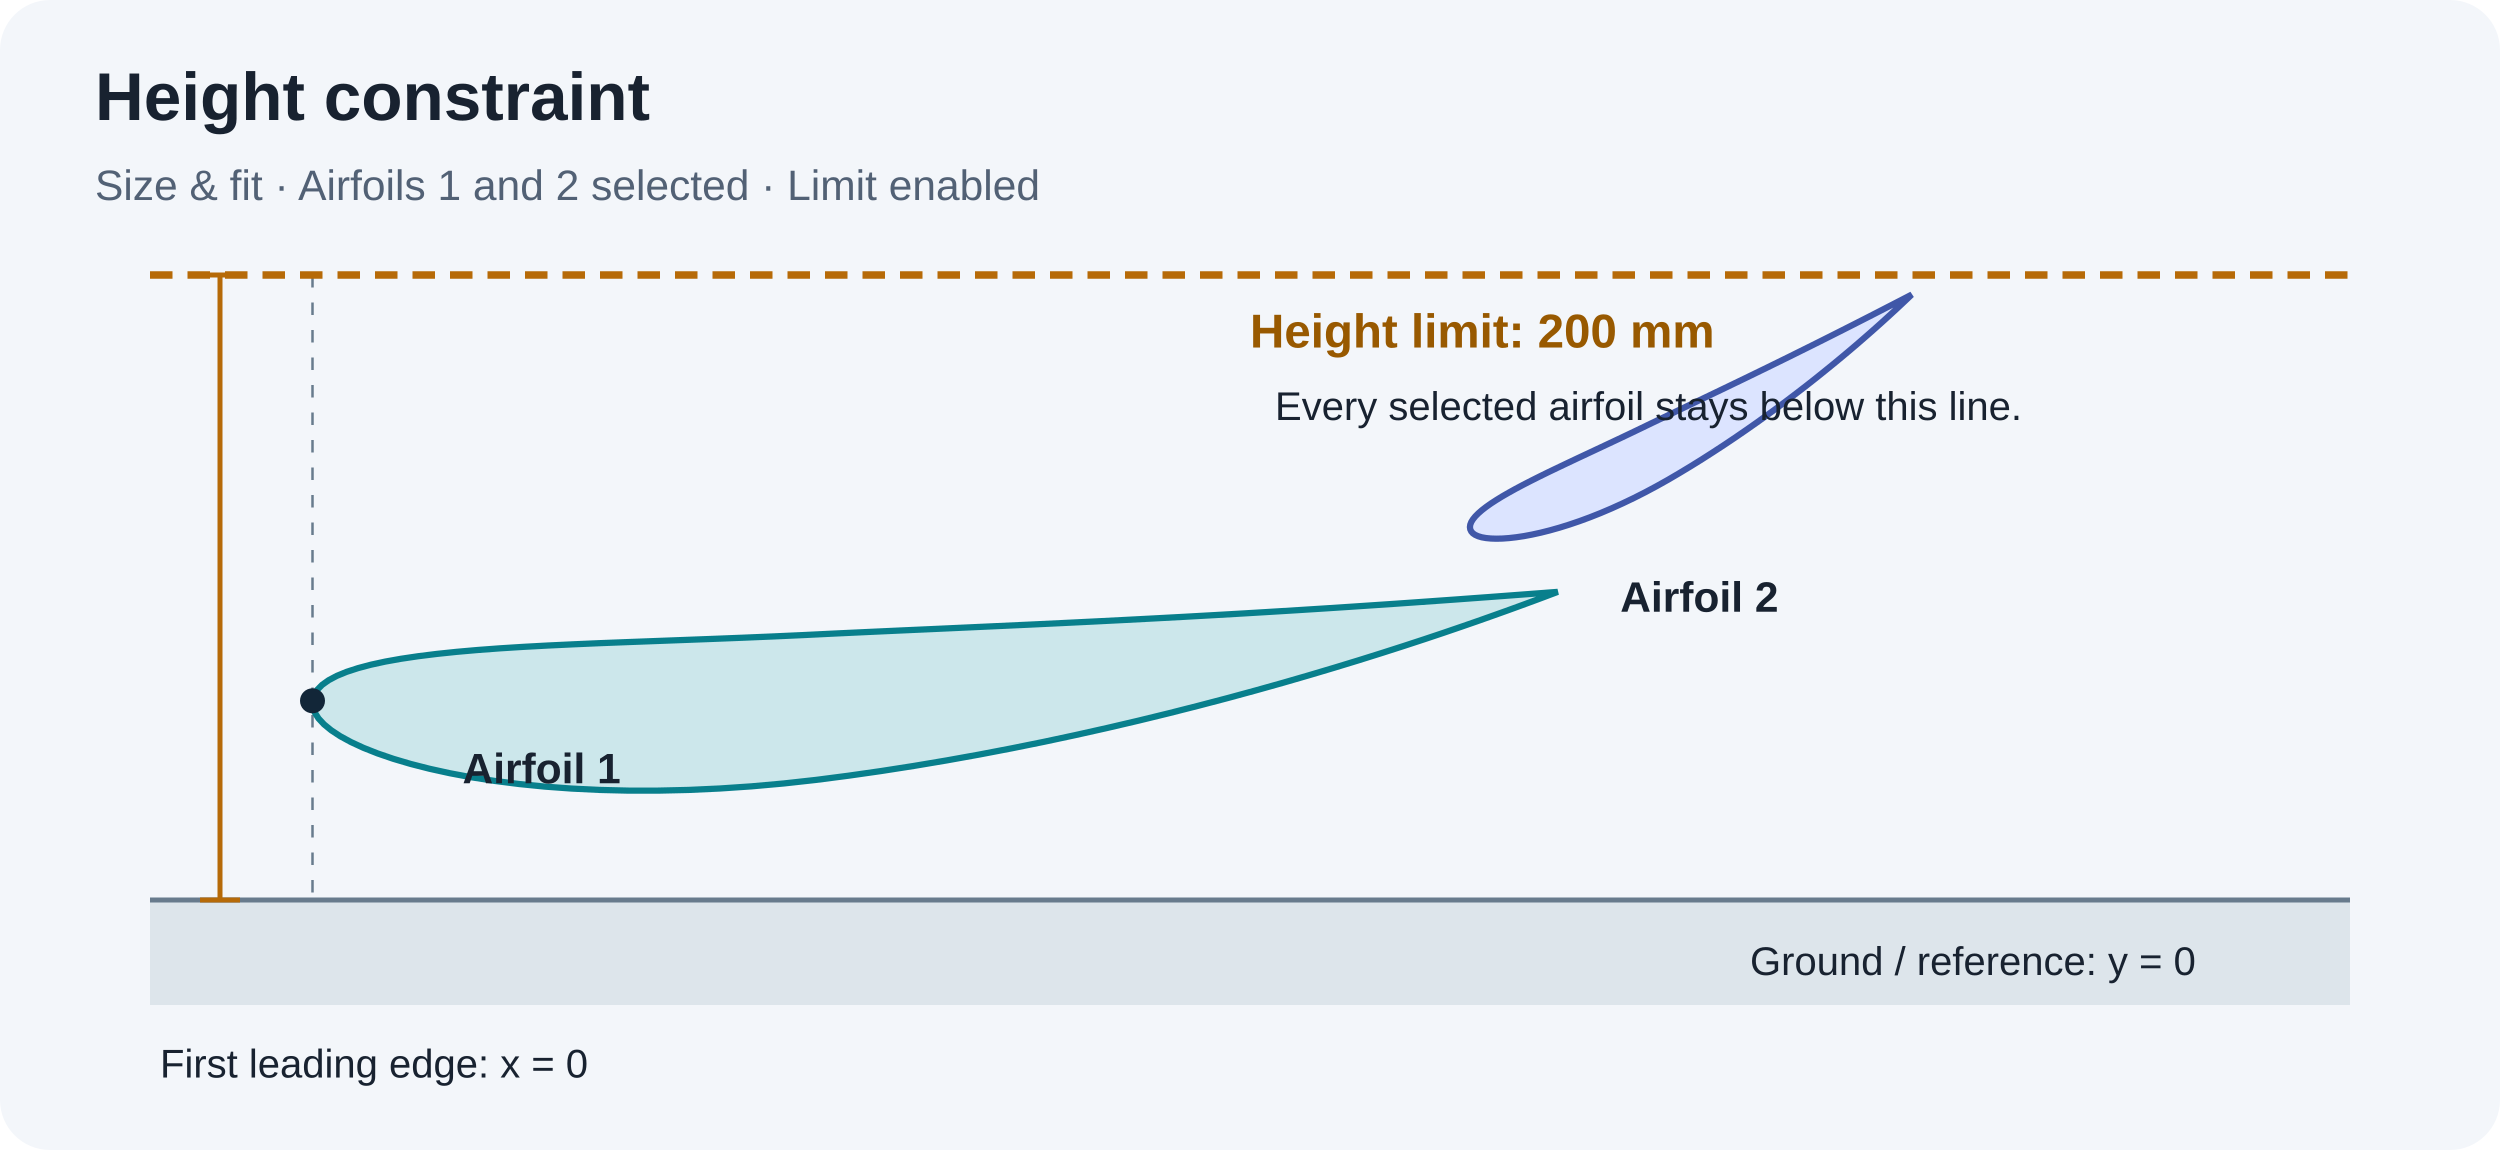
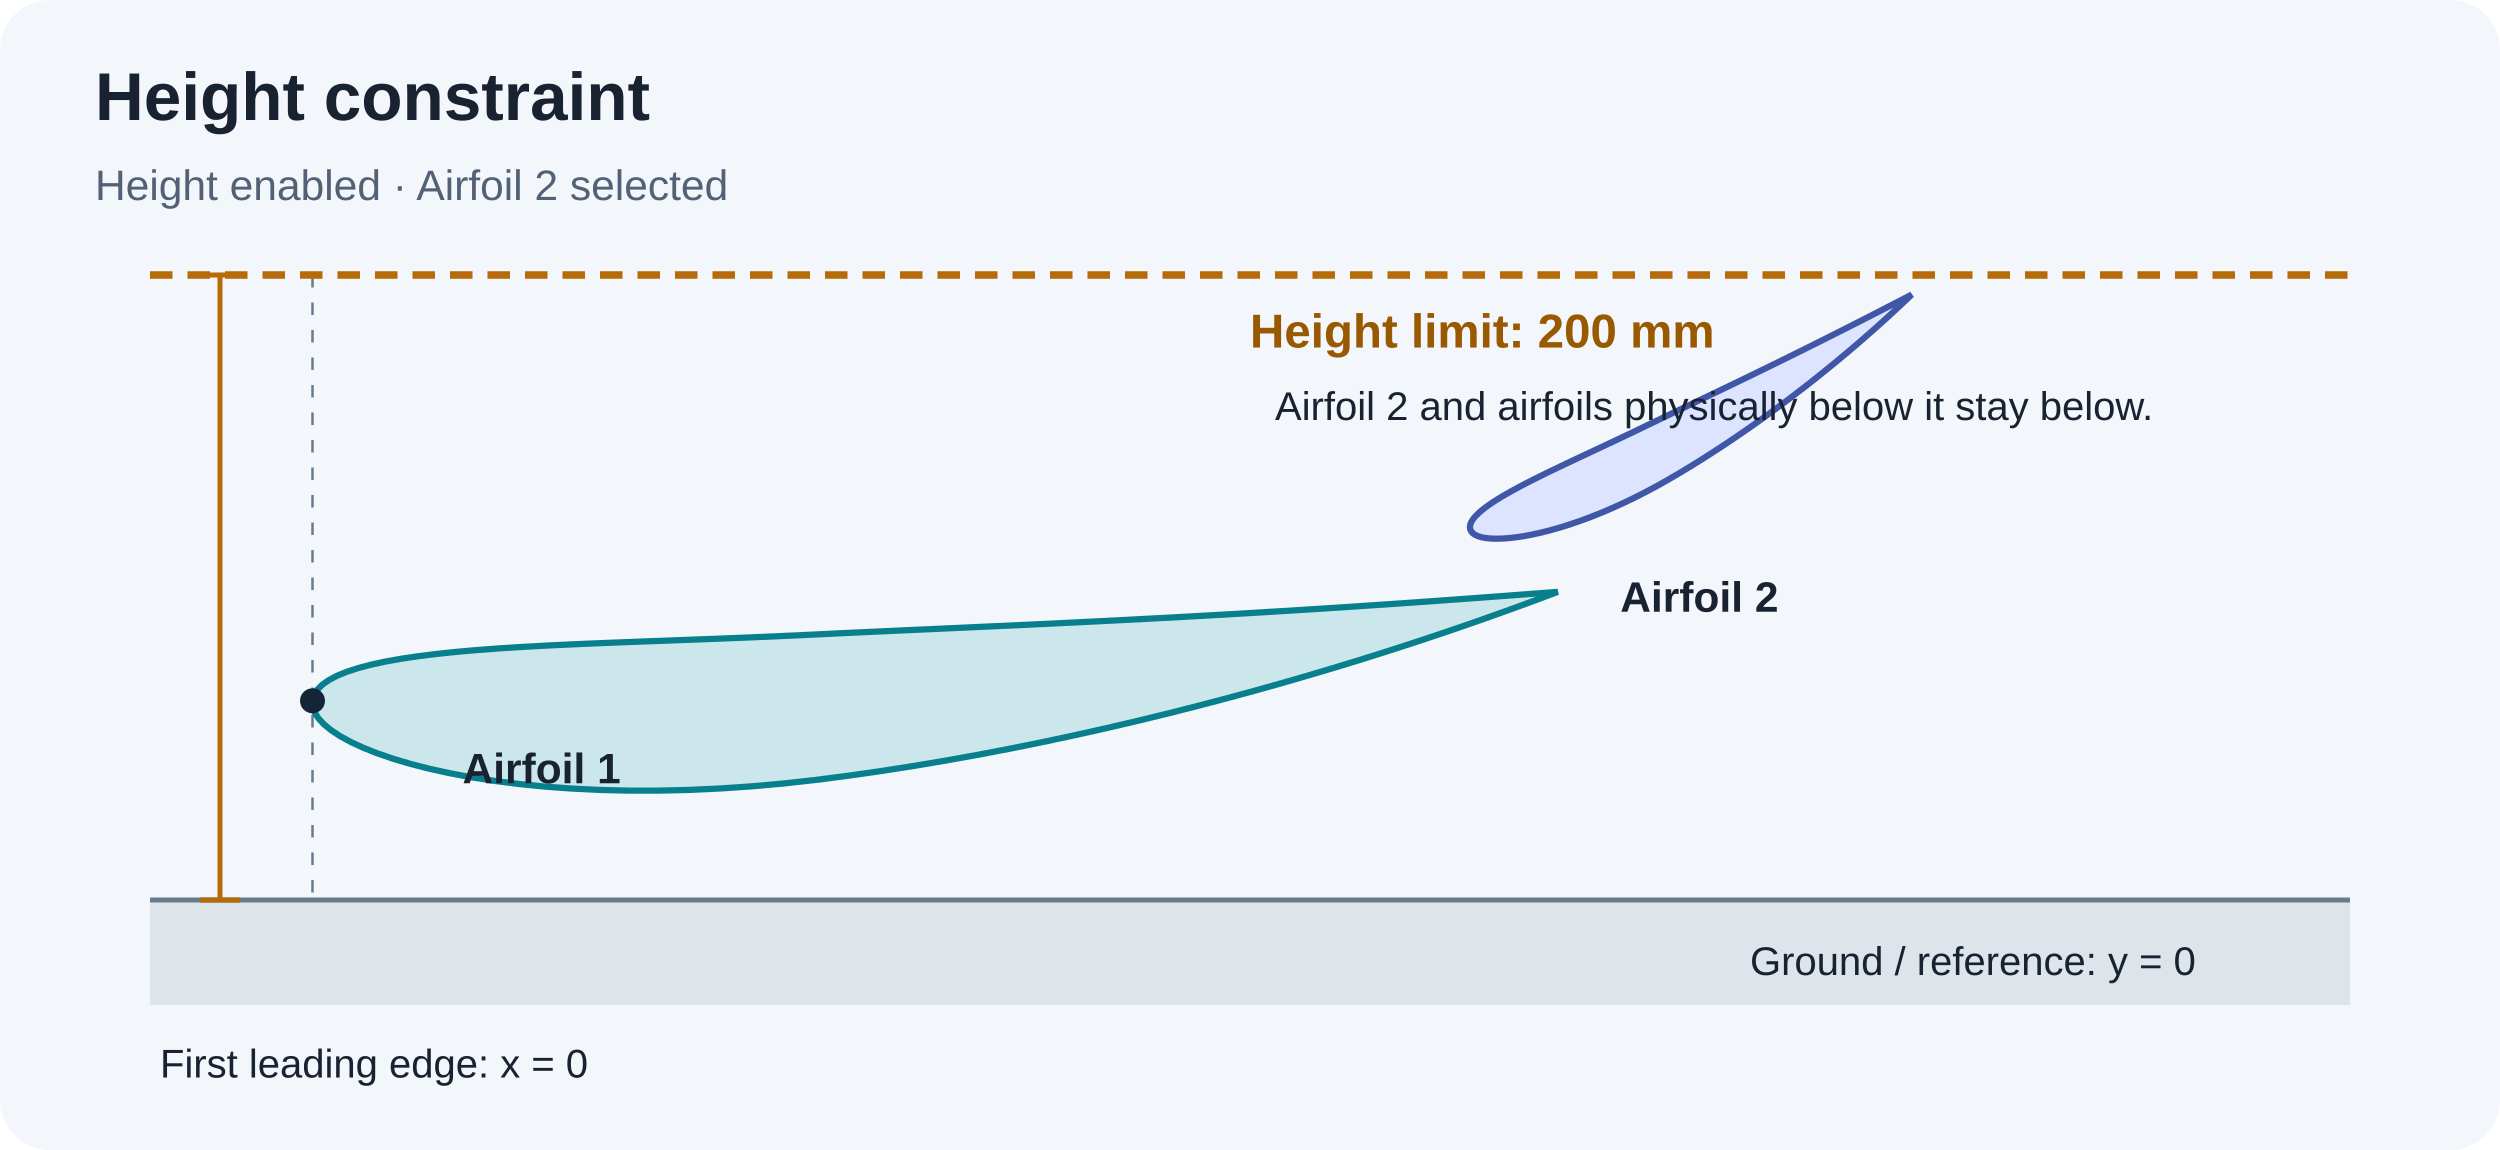
<svg xmlns="http://www.w3.org/2000/svg" width="1000" height="460" viewBox="0 0 1000 460">
  <rect width="1000" height="460" rx="20" fill="#f3f6fa" />
  <g font-family="Segoe UI, Arial, sans-serif" fill="#182230">
    <text x="38" y="48" font-size="27" font-weight="700">Height constraint</text>
-     <text x="38" y="80" font-size="17" fill="#526175">Size &amp; fit · Airfoils 1 and 2 selected · Limit enabled</text>
+     <text x="38" y="80" font-size="17" fill="#526175">Height enabled · Airfoil 2 selected</text>
    <rect x="60" y="360" width="880" height="42" fill="#dde5eb" />
    <path d="M60 360H940" stroke="#687b8d" stroke-width="2" />
    <text x="700" y="390" font-size="16">Ground / reference: y = 0</text>
    <path d="M125 110V360" stroke="#687b8d" stroke-dasharray="5 6" />
    <polygon points="623.10,236.74 622.75,236.77 621.71,236.85 619.97,236.98 617.55,237.17 614.45,237.40 610.67,237.69 606.24,238.02 601.17,238.40 595.47,238.83 589.15,239.29 582.24,239.80 574.75,240.33 566.72,240.90 558.15,241.50 549.09,242.11 539.54,242.75 529.55,243.40 519.13,244.06 508.33,244.72 497.16,245.39 485.67,246.05 473.87,246.71 461.81,247.36 449.52,248.00 437.04,248.63 424.39,249.25 411.61,249.86 398.74,250.45 385.81,251.04 372.86,251.63 359.91,252.21 347.02,252.80 334.20,253.40 321.53,254.02 309.19,254.58 297.01,255.09 285.04,255.56 273.31,256.00 261.84,256.43 250.65,256.85 239.79,257.27 229.27,257.73 219.11,258.21 209.36,258.74 200.02,259.33 191.12,259.99 182.70,260.73 174.77,261.56 167.35,262.48 160.46,263.50 154.13,264.63 148.38,265.88 143.22,267.25 138.67,268.73 134.75,270.34 131.47,272.08 128.84,273.95 126.88,275.94 125.60,278.07 125.00,280.32 125.09,282.65 125.89,285.00 127.40,287.37 129.61,289.75 132.52,292.13 136.12,294.50 140.42,296.84 145.40,299.14 151.04,301.37 157.34,303.53 164.28,305.58 171.83,307.51 179.98,309.30 188.69,310.93 197.96,312.38 207.74,313.62 218.00,314.65 228.72,315.43 239.87,315.97 251.39,316.25 263.26,316.25 275.45,315.97 287.90,315.40 300.59,314.54 313.46,313.39 326.49,311.95 339.46,310.27 352.48,308.41 365.55,306.37 378.63,304.17 391.69,301.82 404.69,299.33 417.59,296.72 430.35,293.99 442.95,291.17 455.35,288.27 467.52,285.30 479.41,282.28 491.01,279.24 502.28,276.17 513.20,273.11 523.72,270.06 533.83,267.05 543.50,264.10 552.71,261.21 561.44,258.41 569.65,255.72 577.34,253.15 584.47,250.71 591.05,248.43 597.04,246.31 602.45,244.38 607.24,242.64 611.42,241.11 614.97,239.80 617.89,238.71 620.16,237.85 621.79,237.24 622.77,236.87 623.10,236.74" fill="#cce7eb" stroke="#087f8c" stroke-width="2.5" />
    <text x="185.0" y="313.3" font-size="17" font-weight="600">Airfoil 1</text>
    <polygon points="764.69,117.85 764.56,117.91 764.19,118.10 763.57,118.42 762.71,118.87 761.60,119.44 760.26,120.14 758.68,120.95 756.87,121.89 754.84,122.93 752.59,124.09 750.12,125.36 747.45,126.73 744.58,128.19 741.52,129.75 738.28,131.39 734.86,133.12 731.28,134.92 727.55,136.79 723.68,138.72 719.67,140.71 715.54,142.76 711.30,144.84 706.96,146.97 702.54,149.12 698.04,151.31 693.48,153.51 688.87,155.73 684.22,157.96 679.55,160.20 674.87,162.44 670.20,164.68 665.54,166.91 660.92,169.13 656.35,171.34 651.89,173.48 647.49,175.57 643.16,177.61 638.90,179.61 634.75,181.56 630.69,183.46 626.76,185.32 622.96,187.13 619.29,188.89 615.79,190.61 612.44,192.29 609.27,193.92 606.28,195.51 603.49,197.06 600.90,198.55 598.53,200.01 596.37,201.41 594.45,202.77 592.76,204.08 591.32,205.34 590.13,206.54 589.19,207.70 588.52,208.79 588.11,209.84 587.97,210.82 588.10,211.74 588.50,212.58 589.16,213.33 590.08,213.96 591.27,214.49 592.71,214.92 594.41,215.22 596.36,215.41 598.55,215.48 600.98,215.42 603.63,215.23 606.51,214.90 609.59,214.44 612.87,213.82 616.33,213.06 619.97,212.14 623.77,211.07 627.71,209.84 631.78,208.46 635.96,206.92 640.25,205.22 644.62,203.36 649.06,201.35 653.56,199.20 658.10,196.90 662.66,194.46 667.23,191.90 671.74,189.25 676.25,186.53 680.74,183.74 685.21,180.88 689.65,177.98 694.05,175.03 698.39,172.05 702.67,169.05 706.86,166.04 710.98,163.04 714.99,160.04 718.90,157.07 722.70,154.14 726.37,151.25 729.90,148.41 733.30,145.65 736.56,142.96 739.66,140.36 742.60,137.86 745.37,135.46 747.97,133.19 750.40,131.04 752.65,129.03 754.71,127.16 756.59,125.44 758.28,123.89 759.77,122.50 761.07,121.28 762.17,120.24 763.08,119.38 763.78,118.71 764.28,118.23 764.59,117.94 764.69,117.85" fill="#dce4ff" stroke="#4057a8" stroke-width="2.5" />
    <text x="648.1" y="244.7" font-size="17" font-weight="600">Airfoil 2</text>
    <circle cx="125.0" cy="280.319" r="5" fill="#122638" />
    <text x="64" y="431" font-size="16">First leading edge: x = 0</text>
    <path d="M60 110H940" stroke="#b66a08" stroke-width="3" stroke-dasharray="9 6" />
    <text x="500" y="139" font-size="19" font-weight="700" fill="#985900">Height limit: 200 mm</text>
    <path d="M88 110V360 M80 110H96 M80 360H96" stroke="#b66a08" stroke-width="2" />
-     <text x="510" y="168" font-size="16">Every selected airfoil stays below this line.</text>
+     <text x="510" y="168" font-size="16">Airfoil 2 and airfoils physically below it stay below.</text>
  </g>
</svg>
